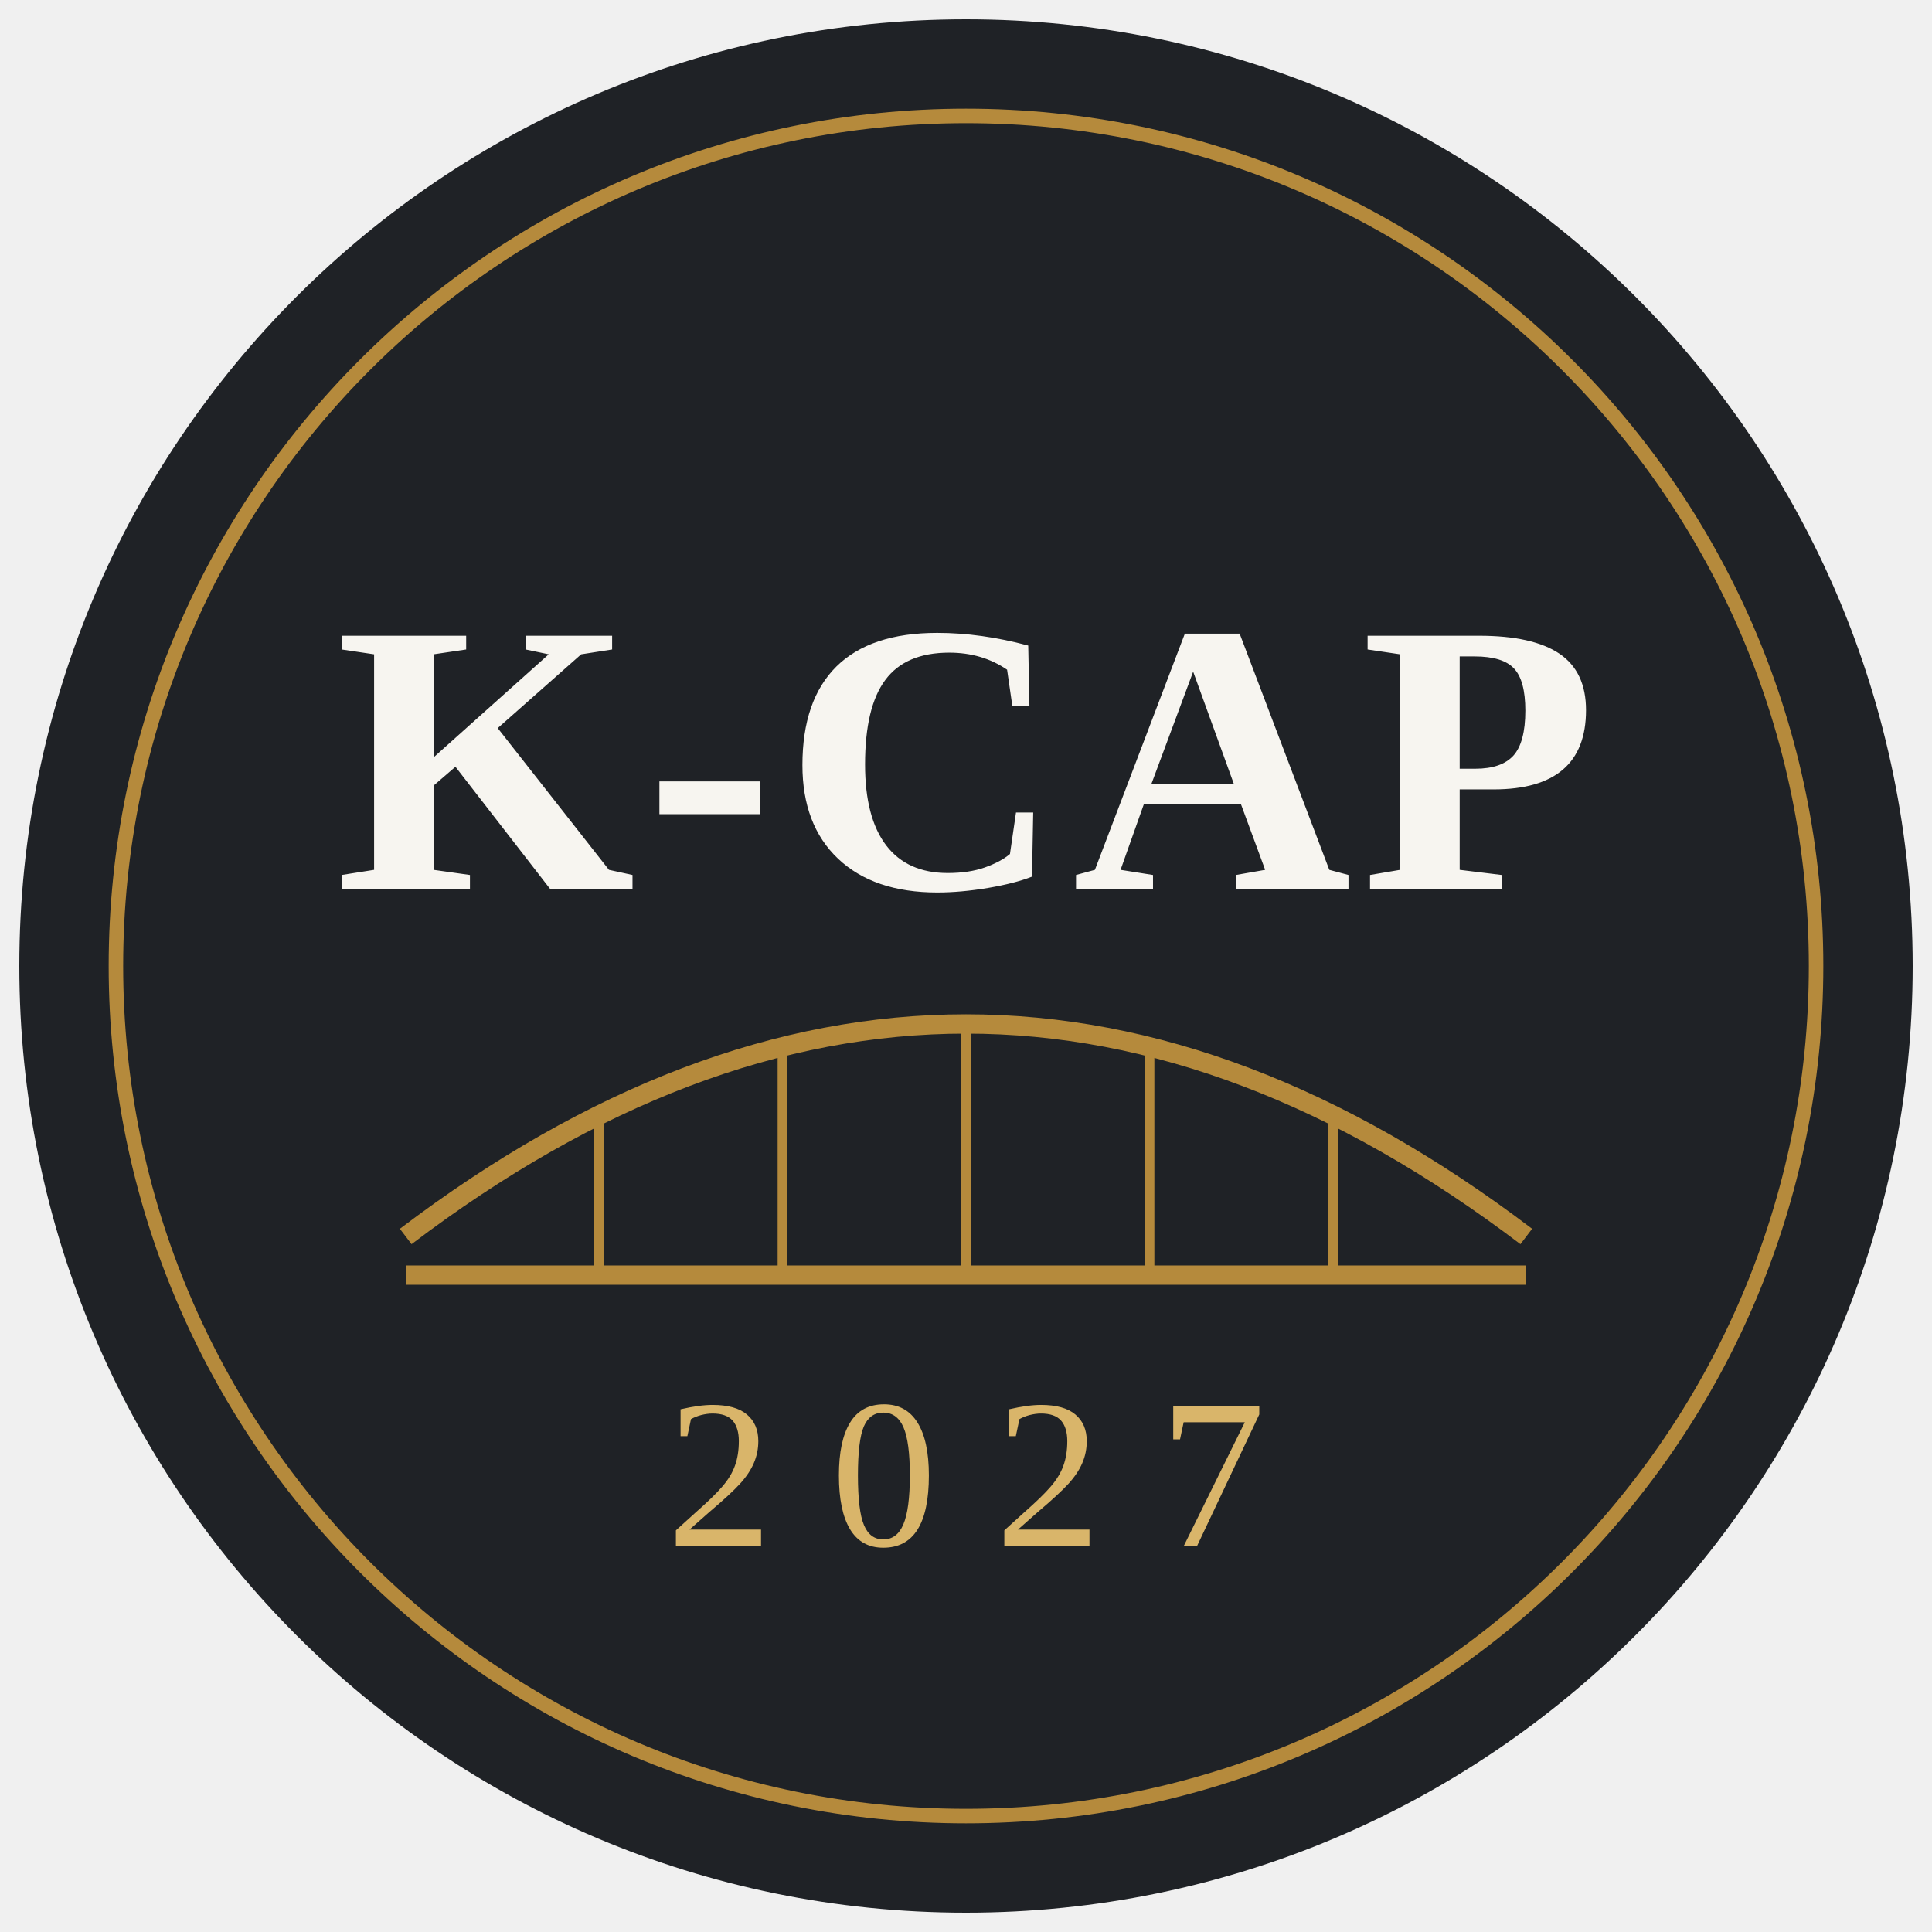
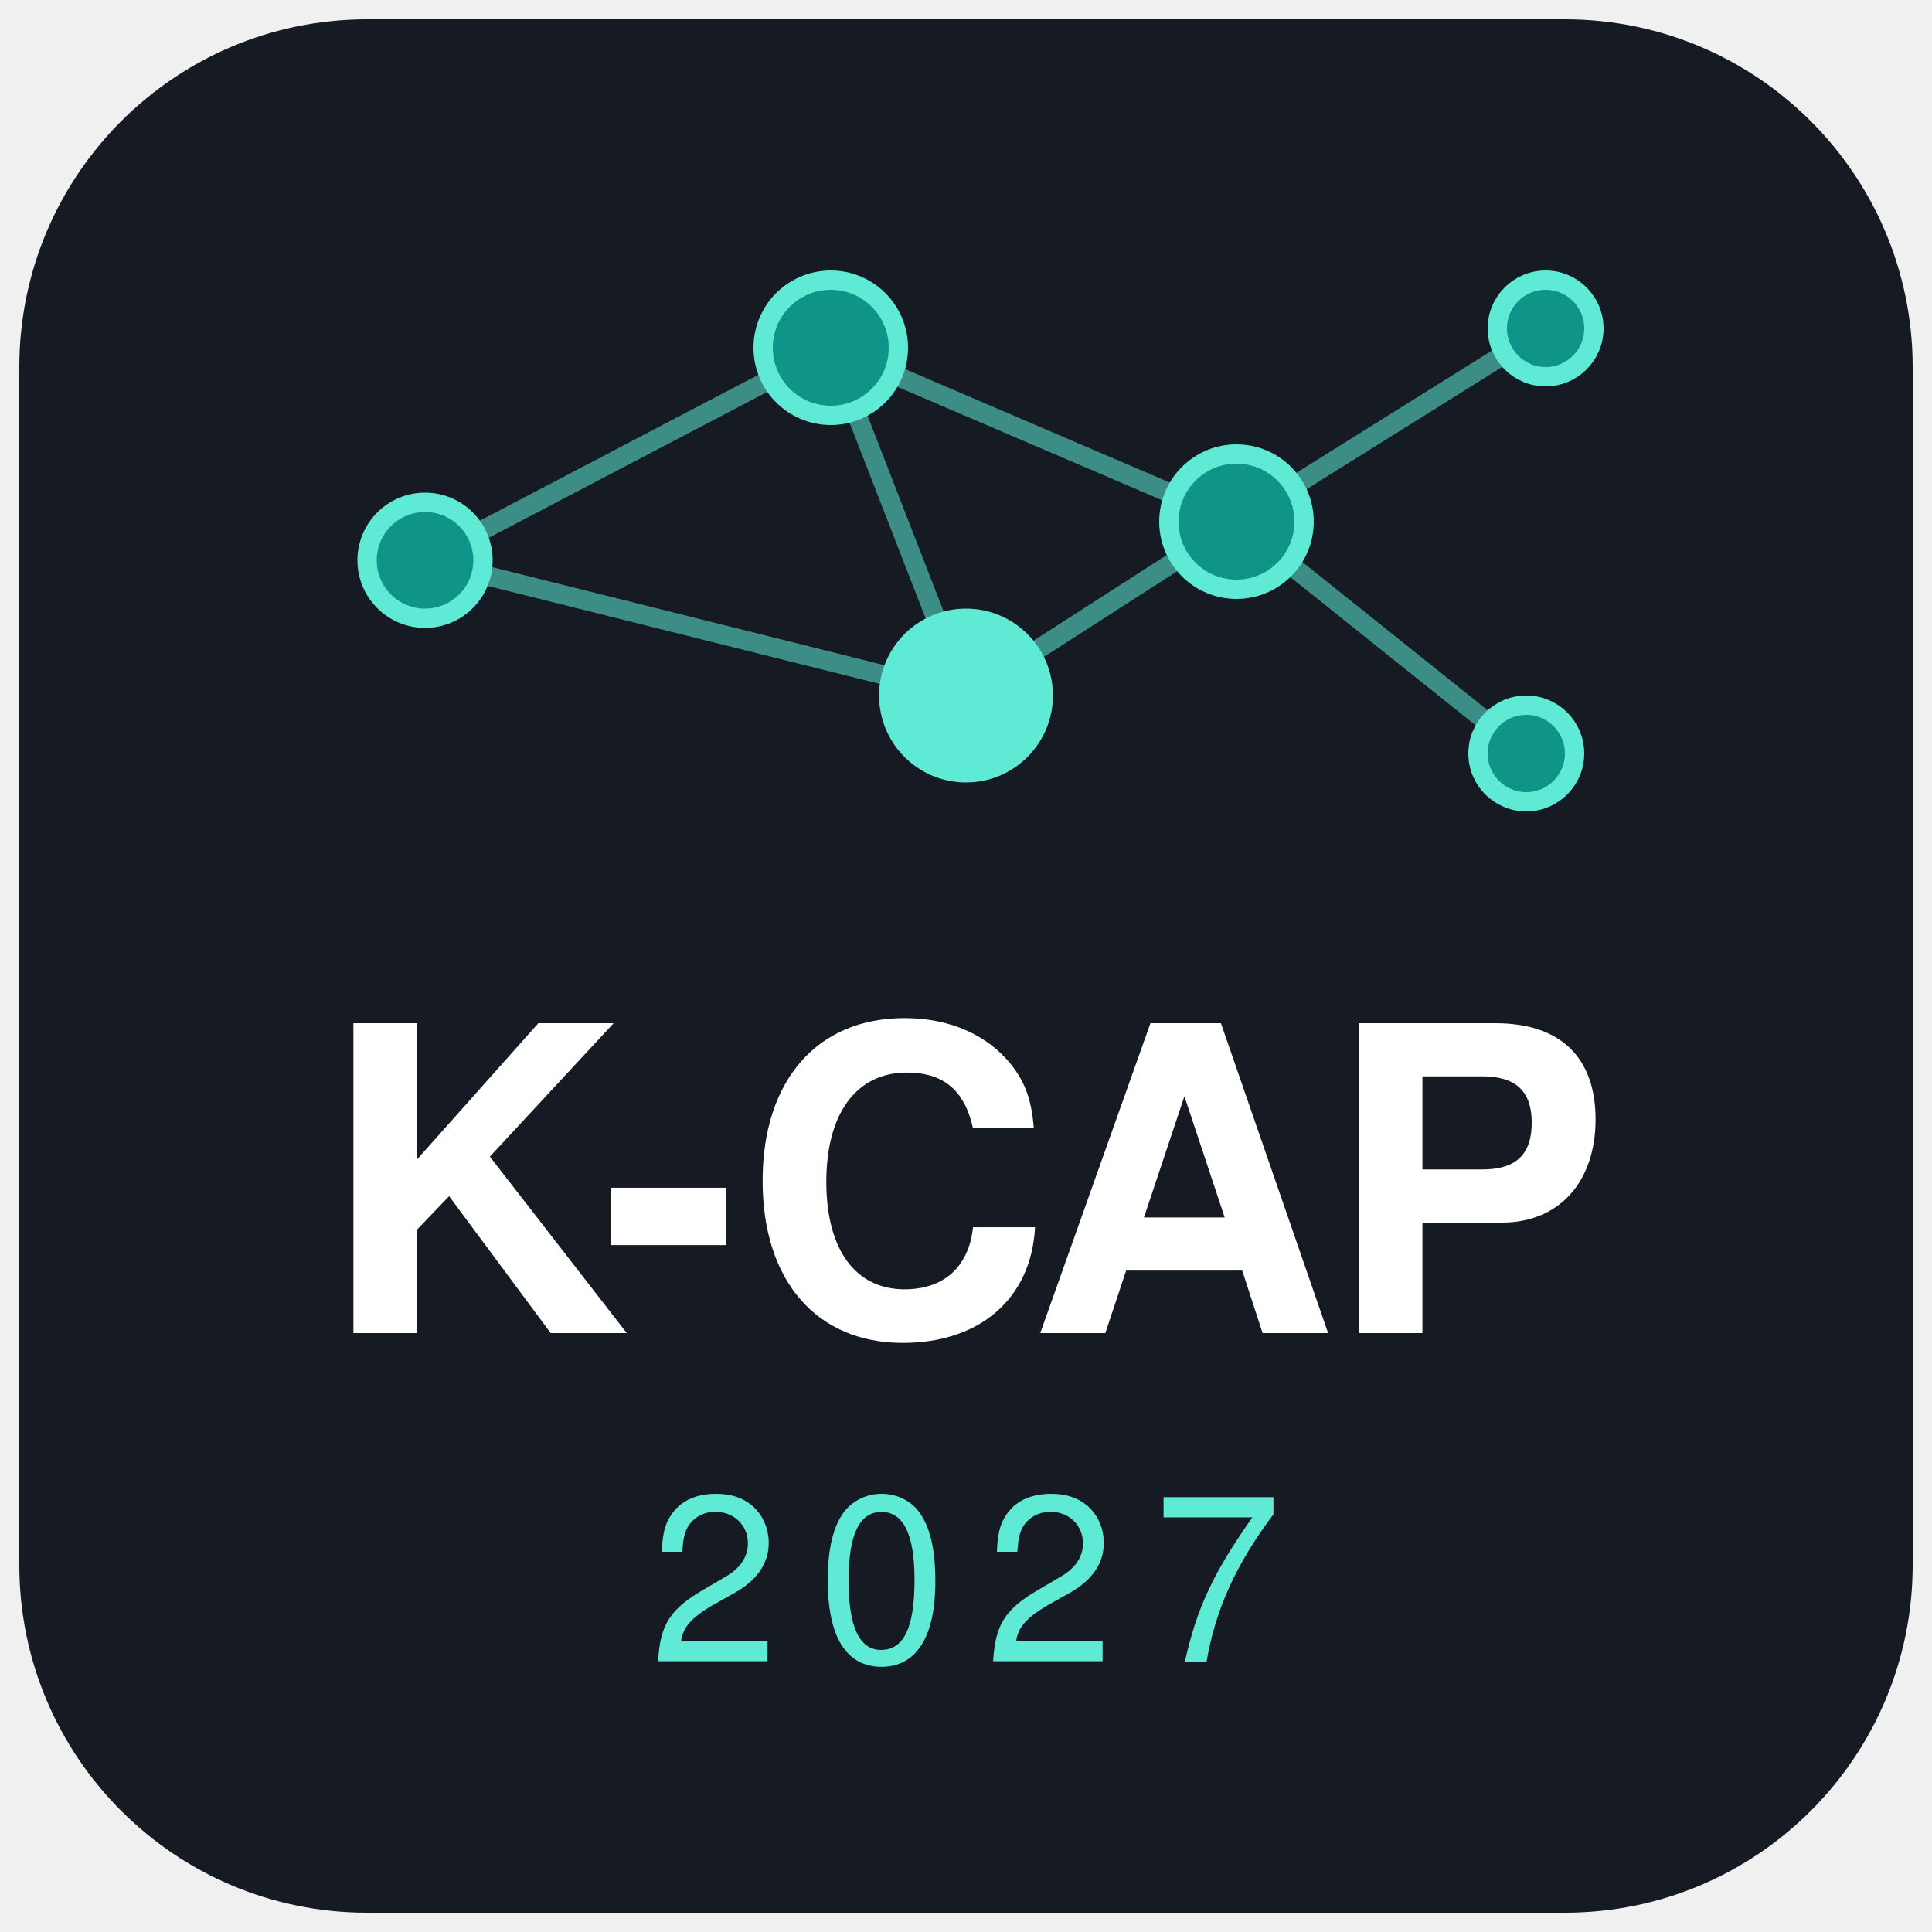
<svg xmlns="http://www.w3.org/2000/svg" viewBox="0 0 200 200">
-   <circle cx="100" cy="100" r="98" fill="#1f2226" />
-   <circle cx="100" cy="100" r="88" fill="none" stroke="#b58a3c" stroke-width="1.5" />
-   <path d="M42 128 Q100 84 158 128" fill="none" stroke="#b58a3c" stroke-width="2" />
-   <line x1="42" y1="132" x2="158" y2="132" stroke="#b58a3c" stroke-width="2" />
-   <g stroke="#b58a3c" stroke-width="1">
-     <line x1="62" y1="116" x2="62" y2="132" />
-     <line x1="81" y1="109" x2="81" y2="132" />
-     <line x1="100" y1="106" x2="100" y2="132" />
-     <line x1="119" y1="109" x2="119" y2="132" />
-     <line x1="138" y1="116" x2="138" y2="132" />
+   <rect x="2" y="2" width="196" height="196" rx="36" fill="#151a23" />
+   <g stroke="#5eead4" stroke-opacity="0.55" stroke-width="2">
+     <line x1="44" y1="58" x2="86" y2="36" />
+     <line x1="86" y1="36" x2="128" y2="54" />
+     <line x1="128" y1="54" x2="160" y2="34" />
+     <line x1="86" y1="36" x2="100" y2="72" />
+     <line x1="128" y1="54" x2="100" y2="72" />
+     <line x1="44" y1="58" x2="100" y2="72" />
+     <line x1="128" y1="54" x2="158" y2="78" />
  </g>
-   <text x="100" y="92" text-anchor="middle" font-family="Georgia, 'Times New Roman', serif" font-size="40" font-weight="bold" letter-spacing="1" fill="#f7f5f0">K-CAP</text>
-   <text x="100" y="160" text-anchor="middle" font-family="Georgia, 'Times New Roman', serif" font-size="22" letter-spacing="6" fill="#d9b56a">2027</text>
+   <g fill="#0f9488" stroke="#5eead4" stroke-width="2">
+     <circle cx="44" cy="58" r="6" />
+     <circle cx="86" cy="36" r="7" />
+     <circle cx="128" cy="54" r="7" />
+     <circle cx="160" cy="34" r="5" />
+     <circle cx="158" cy="78" r="5" />
+   </g>
+   <circle cx="100" cy="72" r="9" fill="#5eead4" />
+   <text x="100" y="138" text-anchor="middle" font-family="'Helvetica Neue', Helvetica, Arial, sans-serif" font-size="44" font-weight="700" letter-spacing="-1" fill="#ffffff">K-CAP</text>
+   <text x="100" y="172" text-anchor="middle" font-family="'Helvetica Neue', Helvetica, Arial, sans-serif" font-size="24" font-weight="500" letter-spacing="4" fill="#5eead4">2027</text>
</svg>
